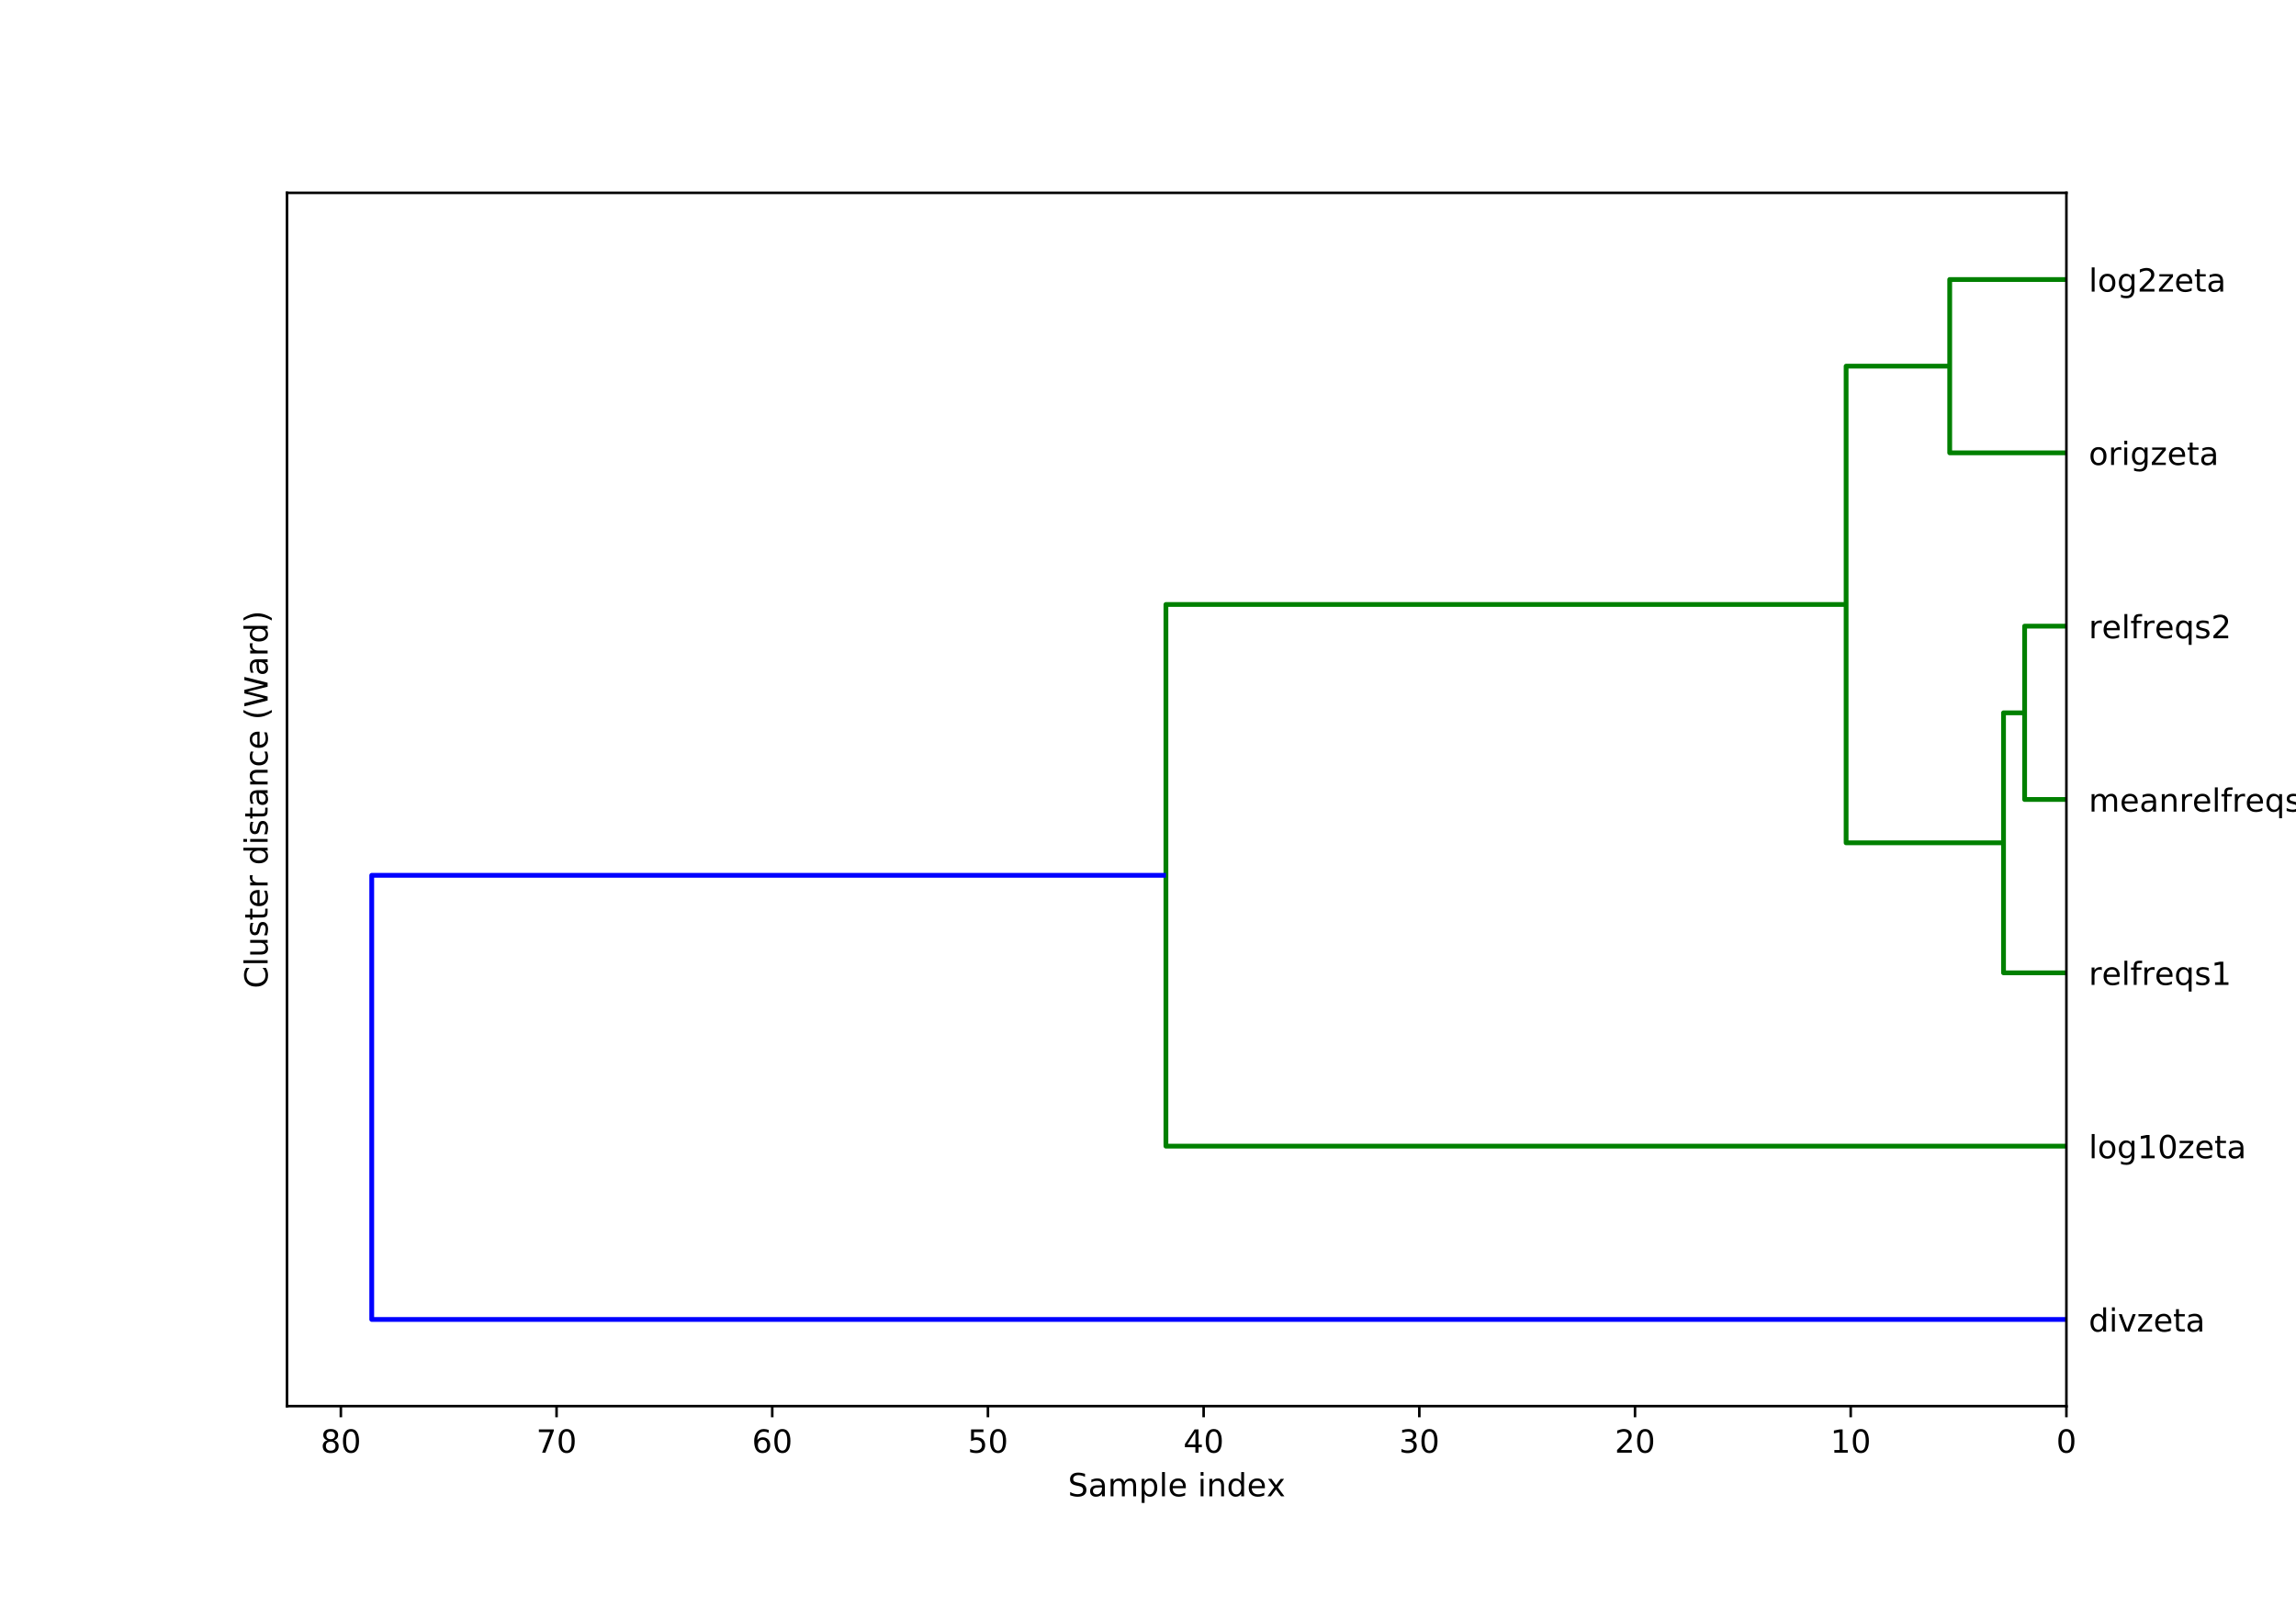
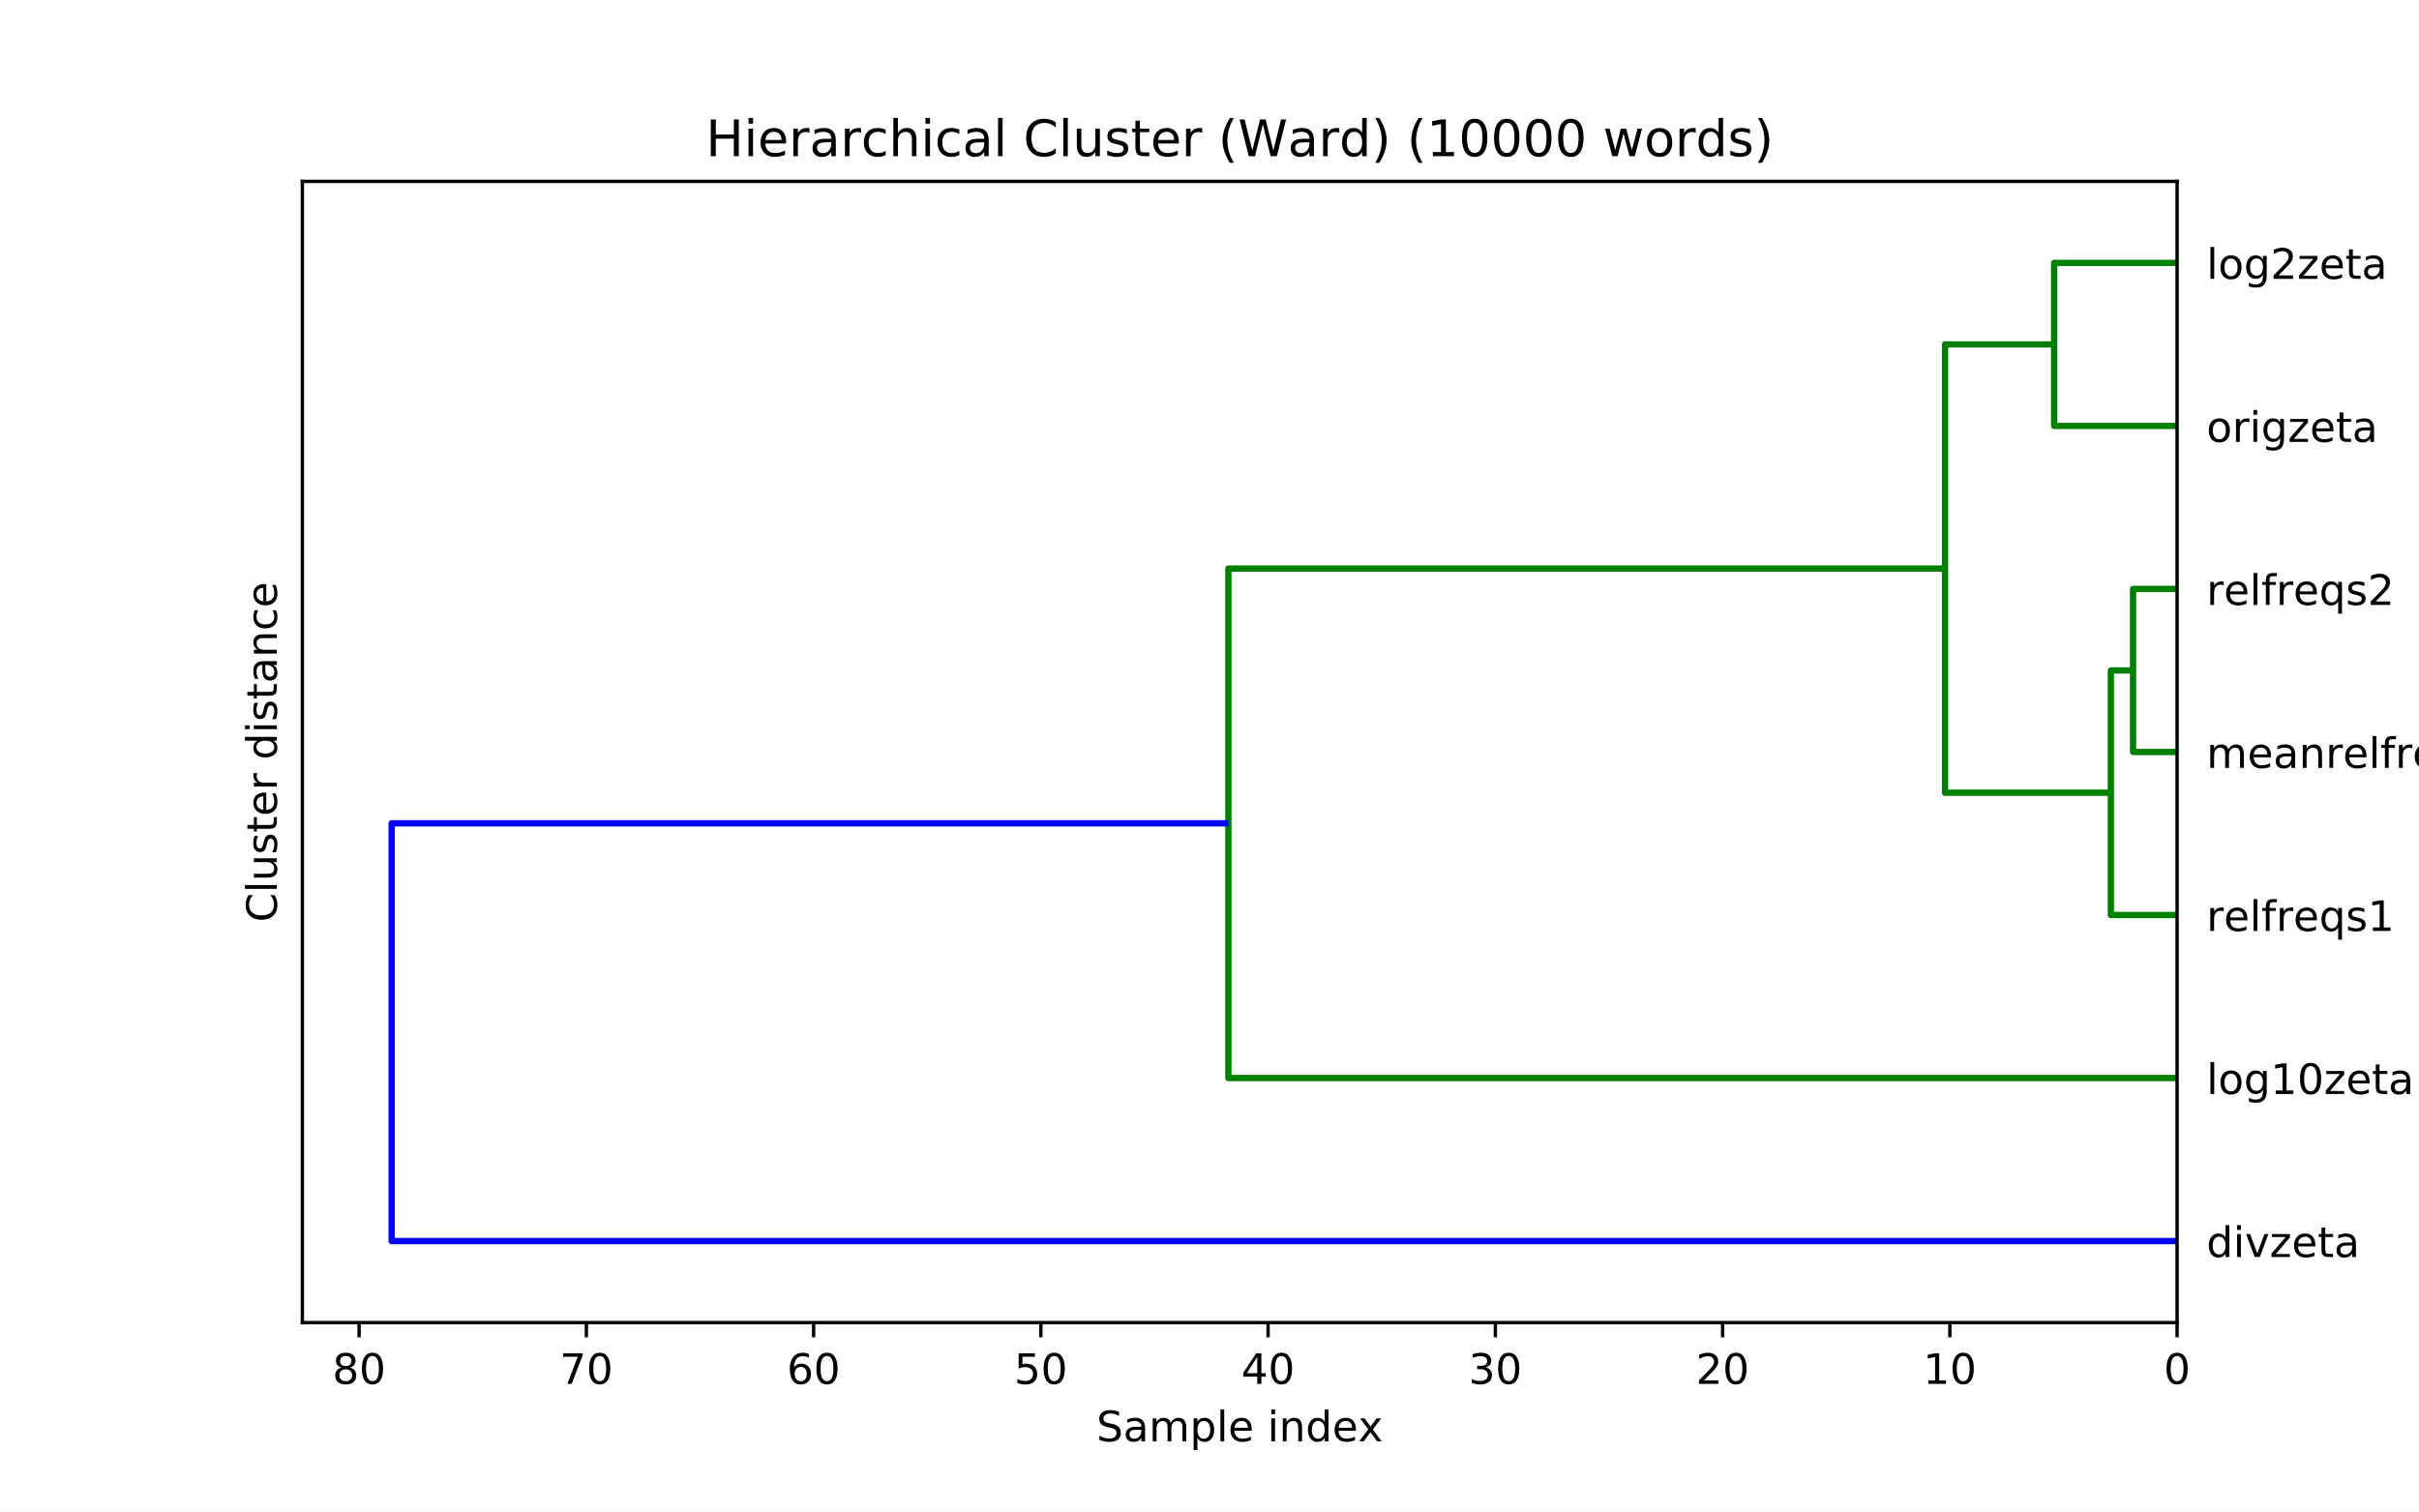
- <svg xmlns="http://www.w3.org/2000/svg" xmlns:xlink="http://www.w3.org/1999/xlink" height="504pt" version="1.1" viewBox="0 0 720 504" width="720pt">
+ <svg xmlns="http://www.w3.org/2000/svg" xmlns:xlink="http://www.w3.org/1999/xlink" height="360pt" version="1.1" viewBox="0 0 576 360" width="576pt">
  <defs>
    <style type="text/css">
*{stroke-linecap:butt;stroke-linejoin:round;}
  </style>
  </defs>
  <g id="figure_1">
    <g id="patch_1">
-       <path d="M 0 504  L 720 504  L 720 0  L 0 0  z " style="fill:#ffffff;" />
+       <path d="M 0 360  L 576 360  L 576 0  L 0 0  z " style="fill:#ffffff;" />
    </g>
    <g id="axes_1">
      <g id="patch_2">
-         <path d="M 90 441  L 648 441  L 648 60.48  L 90 60.48  z " style="fill:#ffffff;" />
+         <path d="M 72 315  L 518.4 315  L 518.4 43.2  L 72 43.2  z " style="fill:#ffffff;" />
      </g>
      <g id="matplotlib.axis_1">
        <g id="xtick_1">
          <g id="line2d_1">
            <defs>
-               <path d="M 0 0  L 0 3.5  " id="mfa78046951" style="stroke:#000000;stroke-width:0.8;" />
-             </defs>
-             <g>
-               <use style="stroke:#000000;stroke-width:0.8;" x="648" xlink:href="#mfa78046951" y="441" />
+               <path d="M 0 0  L 0 3.5  " id="m6ef7466b46" style="stroke:#000000;stroke-width:0.8;" />
+             </defs>
+             <g>
+               <use style="stroke:#000000;stroke-width:0.8;" x="518.4" xlink:href="#m6ef7466b46" y="315" />
            </g>
          </g>
          <g id="text_1">
            <defs>
              <path d="M 31.781 66.406  Q 24.172 66.406 20.328 58.906  Q 16.5 51.422 16.5 36.375  Q 16.5 21.391 20.328 13.891  Q 24.172 6.391 31.781 6.391  Q 39.453 6.391 43.281 13.891  Q 47.125 21.391 47.125 36.375  Q 47.125 51.422 43.281 58.906  Q 39.453 66.406 31.781 66.406  z M 31.781 74.219  Q 44.047 74.219 50.516 64.516  Q 56.984 54.828 56.984 36.375  Q 56.984 17.969 50.516 8.266  Q 44.047 -1.422 31.781 -1.422  Q 19.531 -1.422 13.062 8.266  Q 6.594 17.969 6.594 36.375  Q 6.594 54.828 13.062 64.516  Q 19.531 74.219 31.781 74.219  z " id="DejaVuSans-30" />
            </defs>
-             <g transform="translate(644.8188 455.5984)scale(0.1 -0.1)">
+             <g transform="translate(515.2188 329.5984)scale(0.1 -0.1)">
              <use xlink:href="#DejaVuSans-30" />
            </g>
          </g>
        </g>
        <g id="xtick_2">
          <g id="line2d_2">
            <g>
-               <use style="stroke:#000000;stroke-width:0.8;" x="580.361" xlink:href="#mfa78046951" y="441" />
+               <use style="stroke:#000000;stroke-width:0.8;" x="464.289" xlink:href="#m6ef7466b46" y="315" />
            </g>
          </g>
          <g id="text_2">
            <defs>
              <path d="M 12.406 8.297  L 28.516 8.297  L 28.516 63.922  L 10.984 60.406  L 10.984 69.391  L 28.422 72.906  L 38.281 72.906  L 38.281 8.297  L 54.391 8.297  L 54.391 0  L 12.406 0  z " id="DejaVuSans-31" />
            </defs>
-             <g transform="translate(573.9986 455.5984)scale(0.1 -0.1)">
+             <g transform="translate(457.9264 329.5984)scale(0.1 -0.1)">
              <use xlink:href="#DejaVuSans-31" />
              <use x="63.623" xlink:href="#DejaVuSans-30" />
            </g>
          </g>
        </g>
        <g id="xtick_3">
          <g id="line2d_3">
            <g>
-               <use style="stroke:#000000;stroke-width:0.8;" x="512.722" xlink:href="#mfa78046951" y="441" />
+               <use style="stroke:#000000;stroke-width:0.8;" x="410.178" xlink:href="#m6ef7466b46" y="315" />
            </g>
          </g>
          <g id="text_3">
            <defs>
              <path d="M 19.188 8.297  L 53.609 8.297  L 53.609 0  L 7.328 0  L 7.328 8.297  Q 12.938 14.109 22.625 23.891  Q 32.328 33.688 34.812 36.531  Q 39.547 41.844 41.422 45.531  Q 43.312 49.219 43.312 52.781  Q 43.312 58.594 39.234 62.25  Q 35.156 65.922 28.609 65.922  Q 23.969 65.922 18.812 64.312  Q 13.672 62.703 7.812 59.422  L 7.812 69.391  Q 13.766 71.781 18.938 73  Q 24.125 74.219 28.422 74.219  Q 39.75 74.219 46.484 68.547  Q 53.219 62.891 53.219 53.422  Q 53.219 48.922 51.531 44.891  Q 49.859 40.875 45.406 35.406  Q 44.188 33.984 37.641 27.219  Q 31.109 20.453 19.188 8.297  z " id="DejaVuSans-32" />
            </defs>
-             <g transform="translate(506.3597 455.5984)scale(0.1 -0.1)">
+             <g transform="translate(403.8153 329.5984)scale(0.1 -0.1)">
              <use xlink:href="#DejaVuSans-32" />
              <use x="63.623" xlink:href="#DejaVuSans-30" />
            </g>
          </g>
        </g>
        <g id="xtick_4">
          <g id="line2d_4">
            <g>
-               <use style="stroke:#000000;stroke-width:0.8;" x="445.083" xlink:href="#mfa78046951" y="441" />
+               <use style="stroke:#000000;stroke-width:0.8;" x="356.067" xlink:href="#m6ef7466b46" y="315" />
            </g>
          </g>
          <g id="text_4">
            <defs>
              <path d="M 40.578 39.312  Q 47.656 37.797 51.625 33  Q 55.609 28.219 55.609 21.188  Q 55.609 10.406 48.188 4.484  Q 40.766 -1.422 27.094 -1.422  Q 22.516 -1.422 17.656 -0.516  Q 12.797 0.391 7.625 2.203  L 7.625 11.719  Q 11.719 9.328 16.594 8.109  Q 21.484 6.891 26.812 6.891  Q 36.078 6.891 40.938 10.547  Q 45.797 14.203 45.797 21.188  Q 45.797 27.641 41.281 31.266  Q 36.766 34.906 28.719 34.906  L 20.219 34.906  L 20.219 43.016  L 29.109 43.016  Q 36.375 43.016 40.234 45.922  Q 44.094 48.828 44.094 54.297  Q 44.094 59.906 40.109 62.906  Q 36.141 65.922 28.719 65.922  Q 24.656 65.922 20.016 65.031  Q 15.375 64.156 9.812 62.312  L 9.812 71.094  Q 15.438 72.656 20.344 73.438  Q 25.25 74.219 29.594 74.219  Q 40.828 74.219 47.359 69.109  Q 53.906 64.016 53.906 55.328  Q 53.906 49.266 50.438 45.094  Q 46.969 40.922 40.578 39.312  z " id="DejaVuSans-33" />
            </defs>
-             <g transform="translate(438.7208 455.5984)scale(0.1 -0.1)">
+             <g transform="translate(349.7042 329.5984)scale(0.1 -0.1)">
              <use xlink:href="#DejaVuSans-33" />
              <use x="63.623" xlink:href="#DejaVuSans-30" />
            </g>
          </g>
        </g>
        <g id="xtick_5">
          <g id="line2d_5">
            <g>
-               <use style="stroke:#000000;stroke-width:0.8;" x="377.444" xlink:href="#mfa78046951" y="441" />
+               <use style="stroke:#000000;stroke-width:0.8;" x="301.956" xlink:href="#m6ef7466b46" y="315" />
            </g>
          </g>
          <g id="text_5">
            <defs>
              <path d="M 37.797 64.312  L 12.891 25.391  L 37.797 25.391  z M 35.203 72.906  L 47.609 72.906  L 47.609 25.391  L 58.016 25.391  L 58.016 17.188  L 47.609 17.188  L 47.609 0  L 37.797 0  L 37.797 17.188  L 4.891 17.188  L 4.891 26.703  z " id="DejaVuSans-34" />
            </defs>
-             <g transform="translate(371.082 455.5984)scale(0.1 -0.1)">
+             <g transform="translate(295.5931 329.5984)scale(0.1 -0.1)">
              <use xlink:href="#DejaVuSans-34" />
              <use x="63.623" xlink:href="#DejaVuSans-30" />
            </g>
          </g>
        </g>
        <g id="xtick_6">
          <g id="line2d_6">
            <g>
-               <use style="stroke:#000000;stroke-width:0.8;" x="309.806" xlink:href="#mfa78046951" y="441" />
+               <use style="stroke:#000000;stroke-width:0.8;" x="247.844" xlink:href="#m6ef7466b46" y="315" />
            </g>
          </g>
          <g id="text_6">
            <defs>
              <path d="M 10.797 72.906  L 49.516 72.906  L 49.516 64.594  L 19.828 64.594  L 19.828 46.734  Q 21.969 47.469 24.109 47.828  Q 26.266 48.188 28.422 48.188  Q 40.625 48.188 47.75 41.5  Q 54.891 34.812 54.891 23.391  Q 54.891 11.625 47.562 5.094  Q 40.234 -1.422 26.906 -1.422  Q 22.312 -1.422 17.547 -0.641  Q 12.797 0.141 7.719 1.703  L 7.719 11.625  Q 12.109 9.234 16.797 8.062  Q 21.484 6.891 26.703 6.891  Q 35.156 6.891 40.078 11.328  Q 45.016 15.766 45.016 23.391  Q 45.016 31 40.078 35.438  Q 35.156 39.891 26.703 39.891  Q 22.75 39.891 18.812 39.016  Q 14.891 38.141 10.797 36.281  z " id="DejaVuSans-35" />
            </defs>
-             <g transform="translate(303.4431 455.5984)scale(0.1 -0.1)">
+             <g transform="translate(241.482 329.5984)scale(0.1 -0.1)">
              <use xlink:href="#DejaVuSans-35" />
              <use x="63.623" xlink:href="#DejaVuSans-30" />
            </g>
          </g>
        </g>
        <g id="xtick_7">
          <g id="line2d_7">
            <g>
-               <use style="stroke:#000000;stroke-width:0.8;" x="242.167" xlink:href="#mfa78046951" y="441" />
+               <use style="stroke:#000000;stroke-width:0.8;" x="193.733" xlink:href="#m6ef7466b46" y="315" />
            </g>
          </g>
          <g id="text_7">
            <defs>
              <path d="M 33.016 40.375  Q 26.375 40.375 22.484 35.828  Q 18.609 31.297 18.609 23.391  Q 18.609 15.531 22.484 10.953  Q 26.375 6.391 33.016 6.391  Q 39.656 6.391 43.531 10.953  Q 47.406 15.531 47.406 23.391  Q 47.406 31.297 43.531 35.828  Q 39.656 40.375 33.016 40.375  z M 52.594 71.297  L 52.594 62.312  Q 48.875 64.062 45.094 64.984  Q 41.312 65.922 37.594 65.922  Q 27.828 65.922 22.672 59.328  Q 17.531 52.734 16.797 39.406  Q 19.672 43.656 24.016 45.922  Q 28.375 48.188 33.594 48.188  Q 44.578 48.188 50.953 41.516  Q 57.328 34.859 57.328 23.391  Q 57.328 12.156 50.688 5.359  Q 44.047 -1.422 33.016 -1.422  Q 20.359 -1.422 13.672 8.266  Q 6.984 17.969 6.984 36.375  Q 6.984 53.656 15.188 63.938  Q 23.391 74.219 37.203 74.219  Q 40.922 74.219 44.703 73.484  Q 48.484 72.75 52.594 71.297  z " id="DejaVuSans-36" />
            </defs>
-             <g transform="translate(235.8042 455.5984)scale(0.1 -0.1)">
+             <g transform="translate(187.3709 329.5984)scale(0.1 -0.1)">
              <use xlink:href="#DejaVuSans-36" />
              <use x="63.623" xlink:href="#DejaVuSans-30" />
            </g>
          </g>
        </g>
        <g id="xtick_8">
          <g id="line2d_8">
            <g>
-               <use style="stroke:#000000;stroke-width:0.8;" x="174.528" xlink:href="#mfa78046951" y="441" />
+               <use style="stroke:#000000;stroke-width:0.8;" x="139.622" xlink:href="#m6ef7466b46" y="315" />
            </g>
          </g>
          <g id="text_8">
            <defs>
              <path d="M 8.203 72.906  L 55.078 72.906  L 55.078 68.703  L 28.609 0  L 18.312 0  L 43.219 64.594  L 8.203 64.594  z " id="DejaVuSans-37" />
            </defs>
-             <g transform="translate(168.1653 455.5984)scale(0.1 -0.1)">
+             <g transform="translate(133.2597 329.5984)scale(0.1 -0.1)">
              <use xlink:href="#DejaVuSans-37" />
              <use x="63.623" xlink:href="#DejaVuSans-30" />
            </g>
          </g>
        </g>
        <g id="xtick_9">
          <g id="line2d_9">
            <g>
-               <use style="stroke:#000000;stroke-width:0.8;" x="106.889" xlink:href="#mfa78046951" y="441" />
+               <use style="stroke:#000000;stroke-width:0.8;" x="85.511" xlink:href="#m6ef7466b46" y="315" />
            </g>
          </g>
          <g id="text_9">
            <defs>
              <path d="M 31.781 34.625  Q 24.75 34.625 20.719 30.859  Q 16.703 27.094 16.703 20.516  Q 16.703 13.922 20.719 10.156  Q 24.75 6.391 31.781 6.391  Q 38.812 6.391 42.859 10.172  Q 46.922 13.969 46.922 20.516  Q 46.922 27.094 42.891 30.859  Q 38.875 34.625 31.781 34.625  z M 21.922 38.812  Q 15.578 40.375 12.031 44.719  Q 8.5 49.078 8.5 55.328  Q 8.5 64.062 14.719 69.141  Q 20.953 74.219 31.781 74.219  Q 42.672 74.219 48.875 69.141  Q 55.078 64.062 55.078 55.328  Q 55.078 49.078 51.531 44.719  Q 48 40.375 41.703 38.812  Q 48.828 37.156 52.797 32.312  Q 56.781 27.484 56.781 20.516  Q 56.781 9.906 50.312 4.234  Q 43.844 -1.422 31.781 -1.422  Q 19.734 -1.422 13.25 4.234  Q 6.781 9.906 6.781 20.516  Q 6.781 27.484 10.781 32.312  Q 14.797 37.156 21.922 38.812  z M 18.312 54.391  Q 18.312 48.734 21.844 45.562  Q 25.391 42.391 31.781 42.391  Q 38.141 42.391 41.719 45.562  Q 45.312 48.734 45.312 54.391  Q 45.312 60.062 41.719 63.234  Q 38.141 66.406 31.781 66.406  Q 25.391 66.406 21.844 63.234  Q 18.312 60.062 18.312 54.391  z " id="DejaVuSans-38" />
            </defs>
-             <g transform="translate(100.5264 455.5984)scale(0.1 -0.1)">
+             <g transform="translate(79.14864 329.5984)scale(0.1 -0.1)">
              <use xlink:href="#DejaVuSans-38" />
              <use x="63.623" xlink:href="#DejaVuSans-30" />
            </g>
          </g>
        </g>
        <g id="text_10">
          <defs>
            <path d="M 53.516 70.516  L 53.516 60.891  Q 47.906 63.578 42.922 64.891  Q 37.938 66.219 33.297 66.219  Q 25.25 66.219 20.875 63.094  Q 16.5 59.969 16.5 54.203  Q 16.5 49.359 19.406 46.891  Q 22.312 44.438 30.422 42.922  L 36.375 41.703  Q 47.406 39.594 52.656 34.297  Q 57.906 29 57.906 20.125  Q 57.906 9.516 50.797 4.047  Q 43.703 -1.422 29.984 -1.422  Q 24.812 -1.422 18.969 -0.25  Q 13.141 0.922 6.891 3.219  L 6.891 13.375  Q 12.891 10.016 18.656 8.297  Q 24.422 6.594 29.984 6.594  Q 38.422 6.594 43.016 9.906  Q 47.609 13.234 47.609 19.391  Q 47.609 24.75 44.312 27.781  Q 41.016 30.812 33.5 32.328  L 27.484 33.5  Q 16.453 35.688 11.516 40.375  Q 6.594 45.062 6.594 53.422  Q 6.594 63.094 13.406 68.656  Q 20.219 74.219 32.172 74.219  Q 37.312 74.219 42.625 73.281  Q 47.953 72.359 53.516 70.516  z " id="DejaVuSans-53" />
            <path d="M 34.281 27.484  Q 23.391 27.484 19.188 25  Q 14.984 22.516 14.984 16.5  Q 14.984 11.719 18.141 8.906  Q 21.297 6.109 26.703 6.109  Q 34.188 6.109 38.703 11.406  Q 43.219 16.703 43.219 25.484  L 43.219 27.484  z M 52.203 31.203  L 52.203 0  L 43.219 0  L 43.219 8.297  Q 40.141 3.328 35.547 0.953  Q 30.953 -1.422 24.312 -1.422  Q 15.922 -1.422 10.953 3.297  Q 6 8.016 6 15.922  Q 6 25.141 12.172 29.828  Q 18.359 34.516 30.609 34.516  L 43.219 34.516  L 43.219 35.406  Q 43.219 41.609 39.141 45  Q 35.062 48.391 27.688 48.391  Q 23 48.391 18.547 47.266  Q 14.109 46.141 10.016 43.891  L 10.016 52.203  Q 14.938 54.109 19.578 55.047  Q 24.219 56 28.609 56  Q 40.484 56 46.344 49.844  Q 52.203 43.703 52.203 31.203  z " id="DejaVuSans-61" />
            <path d="M 52 44.188  Q 55.375 50.25 60.062 53.125  Q 64.75 56 71.094 56  Q 79.641 56 84.281 50.016  Q 88.922 44.047 88.922 33.016  L 88.922 0  L 79.891 0  L 79.891 32.719  Q 79.891 40.578 77.094 44.375  Q 74.312 48.188 68.609 48.188  Q 61.625 48.188 57.562 43.547  Q 53.516 38.922 53.516 30.906  L 53.516 0  L 44.484 0  L 44.484 32.719  Q 44.484 40.625 41.703 44.406  Q 38.922 48.188 33.109 48.188  Q 26.219 48.188 22.156 43.531  Q 18.109 38.875 18.109 30.906  L 18.109 0  L 9.078 0  L 9.078 54.688  L 18.109 54.688  L 18.109 46.188  Q 21.188 51.219 25.484 53.609  Q 29.781 56 35.688 56  Q 41.656 56 45.828 52.969  Q 50 49.953 52 44.188  z " id="DejaVuSans-6d" />
            <path d="M 18.109 8.203  L 18.109 -20.797  L 9.078 -20.797  L 9.078 54.688  L 18.109 54.688  L 18.109 46.391  Q 20.953 51.266 25.266 53.625  Q 29.594 56 35.594 56  Q 45.562 56 51.781 48.094  Q 58.016 40.188 58.016 27.297  Q 58.016 14.406 51.781 6.484  Q 45.562 -1.422 35.594 -1.422  Q 29.594 -1.422 25.266 0.953  Q 20.953 3.328 18.109 8.203  z M 48.688 27.297  Q 48.688 37.203 44.609 42.844  Q 40.531 48.484 33.406 48.484  Q 26.266 48.484 22.188 42.844  Q 18.109 37.203 18.109 27.297  Q 18.109 17.391 22.188 11.75  Q 26.266 6.109 33.406 6.109  Q 40.531 6.109 44.609 11.75  Q 48.688 17.391 48.688 27.297  z " id="DejaVuSans-70" />
            <path d="M 9.422 75.984  L 18.406 75.984  L 18.406 0  L 9.422 0  z " id="DejaVuSans-6c" />
            <path d="M 56.203 29.594  L 56.203 25.203  L 14.891 25.203  Q 15.484 15.922 20.484 11.062  Q 25.484 6.203 34.422 6.203  Q 39.594 6.203 44.453 7.469  Q 49.312 8.734 54.109 11.281  L 54.109 2.781  Q 49.266 0.734 44.188 -0.344  Q 39.109 -1.422 33.891 -1.422  Q 20.797 -1.422 13.156 6.188  Q 5.516 13.812 5.516 26.812  Q 5.516 40.234 12.766 48.109  Q 20.016 56 32.328 56  Q 43.359 56 49.781 48.891  Q 56.203 41.797 56.203 29.594  z M 47.219 32.234  Q 47.125 39.594 43.094 43.984  Q 39.062 48.391 32.422 48.391  Q 24.906 48.391 20.391 44.141  Q 15.875 39.891 15.188 32.172  z " id="DejaVuSans-65" />
            <path id="DejaVuSans-20" />
            <path d="M 9.422 54.688  L 18.406 54.688  L 18.406 0  L 9.422 0  z M 9.422 75.984  L 18.406 75.984  L 18.406 64.594  L 9.422 64.594  z " id="DejaVuSans-69" />
            <path d="M 54.891 33.016  L 54.891 0  L 45.906 0  L 45.906 32.719  Q 45.906 40.484 42.875 44.328  Q 39.844 48.188 33.797 48.188  Q 26.516 48.188 22.312 43.547  Q 18.109 38.922 18.109 30.906  L 18.109 0  L 9.078 0  L 9.078 54.688  L 18.109 54.688  L 18.109 46.188  Q 21.344 51.125 25.703 53.562  Q 30.078 56 35.797 56  Q 45.219 56 50.047 50.172  Q 54.891 44.344 54.891 33.016  z " id="DejaVuSans-6e" />
            <path d="M 45.406 46.391  L 45.406 75.984  L 54.391 75.984  L 54.391 0  L 45.406 0  L 45.406 8.203  Q 42.578 3.328 38.25 0.953  Q 33.938 -1.422 27.875 -1.422  Q 17.969 -1.422 11.734 6.484  Q 5.516 14.406 5.516 27.297  Q 5.516 40.188 11.734 48.094  Q 17.969 56 27.875 56  Q 33.938 56 38.25 53.625  Q 42.578 51.266 45.406 46.391  z M 14.797 27.297  Q 14.797 17.391 18.875 11.75  Q 22.953 6.109 30.078 6.109  Q 37.203 6.109 41.297 11.75  Q 45.406 17.391 45.406 27.297  Q 45.406 37.203 41.297 42.844  Q 37.203 48.484 30.078 48.484  Q 22.953 48.484 18.875 42.844  Q 14.797 37.203 14.797 27.297  z " id="DejaVuSans-64" />
            <path d="M 54.891 54.688  L 35.109 28.078  L 55.906 0  L 45.312 0  L 29.391 21.484  L 13.484 0  L 2.875 0  L 24.125 28.609  L 4.688 54.688  L 15.281 54.688  L 29.781 35.203  L 44.281 54.688  z " id="DejaVuSans-78" />
          </defs>
-           <g transform="translate(334.8953 469.2766)scale(0.1 -0.1)">
+           <g transform="translate(261.0953 343.2766)scale(0.1 -0.1)">
            <use xlink:href="#DejaVuSans-53" />
            <use x="63.477" xlink:href="#DejaVuSans-61" />
            <use x="124.756" xlink:href="#DejaVuSans-6d" />
            <use x="222.168" xlink:href="#DejaVuSans-70" />
            <use x="285.645" xlink:href="#DejaVuSans-6c" />
            <use x="313.428" xlink:href="#DejaVuSans-65" />
            <use x="374.951" xlink:href="#DejaVuSans-20" />
            <use x="406.738" xlink:href="#DejaVuSans-69" />
            <use x="434.521" xlink:href="#DejaVuSans-6e" />
            <use x="497.9" xlink:href="#DejaVuSans-64" />
            <use x="561.377" xlink:href="#DejaVuSans-65" />
            <use x="622.885" xlink:href="#DejaVuSans-78" />
          </g>
        </g>
      </g>
      <g id="matplotlib.axis_2">
        <g id="ytick_1">
          <g id="text_11">
            <defs>
              <path d="M 2.984 54.688  L 12.5 54.688  L 29.594 8.797  L 46.688 54.688  L 56.203 54.688  L 35.688 0  L 23.484 0  z " id="DejaVuSans-76" />
              <path d="M 5.516 54.688  L 48.188 54.688  L 48.188 46.484  L 14.406 7.172  L 48.188 7.172  L 48.188 0  L 4.297 0  L 4.297 8.203  L 38.094 47.516  L 5.516 47.516  z " id="DejaVuSans-7a" />
              <path d="M 18.312 70.219  L 18.312 54.688  L 36.812 54.688  L 36.812 47.703  L 18.312 47.703  L 18.312 18.016  Q 18.312 11.328 20.141 9.422  Q 21.969 7.516 27.594 7.516  L 36.812 7.516  L 36.812 0  L 27.594 0  Q 17.188 0 13.234 3.875  Q 9.281 7.766 9.281 18.016  L 9.281 47.703  L 2.688 47.703  L 2.688 54.688  L 9.281 54.688  L 9.281 70.219  z " id="DejaVuSans-74" />
            </defs>
-             <g transform="translate(655 417.6192)scale(0.1 -0.1)">
+             <g transform="translate(525.4 299.3849)scale(0.1 -0.1)">
              <use xlink:href="#DejaVuSans-64" />
              <use x="63.477" xlink:href="#DejaVuSans-69" />
              <use x="91.26" xlink:href="#DejaVuSans-76" />
              <use x="150.439" xlink:href="#DejaVuSans-7a" />
              <use x="202.93" xlink:href="#DejaVuSans-65" />
              <use x="264.453" xlink:href="#DejaVuSans-74" />
              <use x="303.662" xlink:href="#DejaVuSans-61" />
            </g>
          </g>
        </g>
        <g id="ytick_2">
          <g id="text_12">
            <defs>
              <path d="M 30.609 48.391  Q 23.391 48.391 19.188 42.75  Q 14.984 37.109 14.984 27.297  Q 14.984 17.484 19.156 11.844  Q 23.344 6.203 30.609 6.203  Q 37.797 6.203 41.984 11.859  Q 46.188 17.531 46.188 27.297  Q 46.188 37.016 41.984 42.703  Q 37.797 48.391 30.609 48.391  z M 30.609 56  Q 42.328 56 49.016 48.375  Q 55.719 40.766 55.719 27.297  Q 55.719 13.875 49.016 6.219  Q 42.328 -1.422 30.609 -1.422  Q 18.844 -1.422 12.172 6.219  Q 5.516 13.875 5.516 27.297  Q 5.516 40.766 12.172 48.375  Q 18.844 56 30.609 56  z " id="DejaVuSans-6f" />
              <path d="M 45.406 27.984  Q 45.406 37.75 41.375 43.109  Q 37.359 48.484 30.078 48.484  Q 22.859 48.484 18.828 43.109  Q 14.797 37.75 14.797 27.984  Q 14.797 18.266 18.828 12.891  Q 22.859 7.516 30.078 7.516  Q 37.359 7.516 41.375 12.891  Q 45.406 18.266 45.406 27.984  z M 54.391 6.781  Q 54.391 -7.172 48.188 -13.984  Q 42 -20.797 29.203 -20.797  Q 24.469 -20.797 20.266 -20.094  Q 16.062 -19.391 12.109 -17.922  L 12.109 -9.188  Q 16.062 -11.328 19.922 -12.344  Q 23.781 -13.375 27.781 -13.375  Q 36.625 -13.375 41.016 -8.766  Q 45.406 -4.156 45.406 5.172  L 45.406 9.625  Q 42.625 4.781 38.281 2.391  Q 33.938 0 27.875 0  Q 17.828 0 11.672 7.656  Q 5.516 15.328 5.516 27.984  Q 5.516 40.672 11.672 48.328  Q 17.828 56 27.875 56  Q 33.938 56 38.281 53.609  Q 42.625 51.219 45.406 46.391  L 45.406 54.688  L 54.391 54.688  z " id="DejaVuSans-67" />
            </defs>
-             <g transform="translate(655 363.2592)scale(0.1 -0.1)">
+             <g transform="translate(525.4 260.5564)scale(0.1 -0.1)">
              <use xlink:href="#DejaVuSans-6c" />
              <use x="27.783" xlink:href="#DejaVuSans-6f" />
              <use x="88.965" xlink:href="#DejaVuSans-67" />
              <use x="152.441" xlink:href="#DejaVuSans-31" />
              <use x="216.064" xlink:href="#DejaVuSans-30" />
              <use x="279.688" xlink:href="#DejaVuSans-7a" />
              <use x="332.178" xlink:href="#DejaVuSans-65" />
              <use x="393.701" xlink:href="#DejaVuSans-74" />
              <use x="432.91" xlink:href="#DejaVuSans-61" />
            </g>
          </g>
        </g>
        <g id="ytick_3">
          <g id="text_13">
            <defs>
              <path d="M 41.109 46.297  Q 39.594 47.172 37.812 47.578  Q 36.031 48 33.891 48  Q 26.266 48 22.188 43.047  Q 18.109 38.094 18.109 28.812  L 18.109 0  L 9.078 0  L 9.078 54.688  L 18.109 54.688  L 18.109 46.188  Q 20.953 51.172 25.484 53.578  Q 30.031 56 36.531 56  Q 37.453 56 38.578 55.875  Q 39.703 55.766 41.062 55.516  z " id="DejaVuSans-72" />
              <path d="M 37.109 75.984  L 37.109 68.5  L 28.516 68.5  Q 23.688 68.5 21.797 66.547  Q 19.922 64.594 19.922 59.516  L 19.922 54.688  L 34.719 54.688  L 34.719 47.703  L 19.922 47.703  L 19.922 0  L 10.891 0  L 10.891 47.703  L 2.297 47.703  L 2.297 54.688  L 10.891 54.688  L 10.891 58.5  Q 10.891 67.625 15.141 71.797  Q 19.391 75.984 28.609 75.984  z " id="DejaVuSans-66" />
              <path d="M 14.797 27.297  Q 14.797 17.391 18.875 11.75  Q 22.953 6.109 30.078 6.109  Q 37.203 6.109 41.297 11.75  Q 45.406 17.391 45.406 27.297  Q 45.406 37.203 41.297 42.844  Q 37.203 48.484 30.078 48.484  Q 22.953 48.484 18.875 42.844  Q 14.797 37.203 14.797 27.297  z M 45.406 8.203  Q 42.578 3.328 38.25 0.953  Q 33.938 -1.422 27.875 -1.422  Q 17.969 -1.422 11.734 6.484  Q 5.516 14.406 5.516 27.297  Q 5.516 40.188 11.734 48.094  Q 17.969 56 27.875 56  Q 33.938 56 38.25 53.625  Q 42.578 51.266 45.406 46.391  L 45.406 54.688  L 54.391 54.688  L 54.391 -20.797  L 45.406 -20.797  z " id="DejaVuSans-71" />
              <path d="M 44.281 53.078  L 44.281 44.578  Q 40.484 46.531 36.375 47.5  Q 32.281 48.484 27.875 48.484  Q 21.188 48.484 17.844 46.438  Q 14.5 44.391 14.5 40.281  Q 14.5 37.156 16.891 35.375  Q 19.281 33.594 26.516 31.984  L 29.594 31.297  Q 39.156 29.25 43.188 25.516  Q 47.219 21.781 47.219 15.094  Q 47.219 7.469 41.188 3.016  Q 35.156 -1.422 24.609 -1.422  Q 20.219 -1.422 15.453 -0.562  Q 10.688 0.297 5.422 2  L 5.422 11.281  Q 10.406 8.688 15.234 7.391  Q 20.062 6.109 24.812 6.109  Q 31.156 6.109 34.562 8.281  Q 37.984 10.453 37.984 14.406  Q 37.984 18.062 35.516 20.016  Q 33.062 21.969 24.703 23.781  L 21.578 24.516  Q 13.234 26.266 9.516 29.906  Q 5.812 33.547 5.812 39.891  Q 5.812 47.609 11.281 51.797  Q 16.75 56 26.812 56  Q 31.781 56 36.172 55.266  Q 40.578 54.547 44.281 53.078  z " id="DejaVuSans-73" />
            </defs>
-             <g transform="translate(655 308.8992)scale(0.1 -0.1)">
+             <g transform="translate(525.4 221.7278)scale(0.1 -0.1)">
              <use xlink:href="#DejaVuSans-72" />
              <use x="41.082" xlink:href="#DejaVuSans-65" />
              <use x="102.605" xlink:href="#DejaVuSans-6c" />
              <use x="130.389" xlink:href="#DejaVuSans-66" />
              <use x="165.594" xlink:href="#DejaVuSans-72" />
              <use x="206.676" xlink:href="#DejaVuSans-65" />
              <use x="268.199" xlink:href="#DejaVuSans-71" />
              <use x="331.676" xlink:href="#DejaVuSans-73" />
              <use x="383.775" xlink:href="#DejaVuSans-31" />
            </g>
          </g>
        </g>
        <g id="ytick_4">
          <g id="text_14">
-             <g transform="translate(655 254.5392)scale(0.1 -0.1)">
+             <g transform="translate(525.4 182.8992)scale(0.1 -0.1)">
              <use xlink:href="#DejaVuSans-6d" />
              <use x="97.412" xlink:href="#DejaVuSans-65" />
              <use x="158.936" xlink:href="#DejaVuSans-61" />
              <use x="220.215" xlink:href="#DejaVuSans-6e" />
              <use x="283.594" xlink:href="#DejaVuSans-72" />
              <use x="324.676" xlink:href="#DejaVuSans-65" />
              <use x="386.199" xlink:href="#DejaVuSans-6c" />
              <use x="413.982" xlink:href="#DejaVuSans-66" />
              <use x="449.188" xlink:href="#DejaVuSans-72" />
              <use x="490.27" xlink:href="#DejaVuSans-65" />
              <use x="551.793" xlink:href="#DejaVuSans-71" />
              <use x="615.27" xlink:href="#DejaVuSans-73" />
            </g>
          </g>
        </g>
        <g id="ytick_5">
          <g id="text_15">
-             <g transform="translate(655 200.1792)scale(0.1 -0.1)">
+             <g transform="translate(525.4 144.0706)scale(0.1 -0.1)">
              <use xlink:href="#DejaVuSans-72" />
              <use x="41.082" xlink:href="#DejaVuSans-65" />
              <use x="102.605" xlink:href="#DejaVuSans-6c" />
              <use x="130.389" xlink:href="#DejaVuSans-66" />
              <use x="165.594" xlink:href="#DejaVuSans-72" />
              <use x="206.676" xlink:href="#DejaVuSans-65" />
              <use x="268.199" xlink:href="#DejaVuSans-71" />
              <use x="331.676" xlink:href="#DejaVuSans-73" />
              <use x="383.775" xlink:href="#DejaVuSans-32" />
            </g>
          </g>
        </g>
        <g id="ytick_6">
          <g id="text_16">
-             <g transform="translate(655 145.8192)scale(0.1 -0.1)">
+             <g transform="translate(525.4 105.2421)scale(0.1 -0.1)">
              <use xlink:href="#DejaVuSans-6f" />
              <use x="61.182" xlink:href="#DejaVuSans-72" />
              <use x="102.295" xlink:href="#DejaVuSans-69" />
              <use x="130.078" xlink:href="#DejaVuSans-67" />
              <use x="193.555" xlink:href="#DejaVuSans-7a" />
              <use x="246.045" xlink:href="#DejaVuSans-65" />
              <use x="307.568" xlink:href="#DejaVuSans-74" />
              <use x="346.777" xlink:href="#DejaVuSans-61" />
            </g>
          </g>
        </g>
        <g id="ytick_7">
          <g id="text_17">
-             <g transform="translate(655 91.45922)scale(0.1 -0.1)">
+             <g transform="translate(525.4 66.4135)scale(0.1 -0.1)">
              <use xlink:href="#DejaVuSans-6c" />
              <use x="27.783" xlink:href="#DejaVuSans-6f" />
              <use x="88.965" xlink:href="#DejaVuSans-67" />
              <use x="152.441" xlink:href="#DejaVuSans-32" />
              <use x="216.064" xlink:href="#DejaVuSans-7a" />
              <use x="268.555" xlink:href="#DejaVuSans-65" />
              <use x="330.078" xlink:href="#DejaVuSans-74" />
              <use x="369.287" xlink:href="#DejaVuSans-61" />
            </g>
          </g>
        </g>
        <g id="text_18">
          <defs>
            <path d="M 64.406 67.281  L 64.406 56.891  Q 59.422 61.531 53.781 63.812  Q 48.141 66.109 41.797 66.109  Q 29.297 66.109 22.656 58.469  Q 16.016 50.828 16.016 36.375  Q 16.016 21.969 22.656 14.328  Q 29.297 6.688 41.797 6.688  Q 48.141 6.688 53.781 8.984  Q 59.422 11.281 64.406 15.922  L 64.406 5.609  Q 59.234 2.094 53.438 0.328  Q 47.656 -1.422 41.219 -1.422  Q 24.656 -1.422 15.125 8.703  Q 5.609 18.844 5.609 36.375  Q 5.609 53.953 15.125 64.078  Q 24.656 74.219 41.219 74.219  Q 47.75 74.219 53.531 72.484  Q 59.328 70.75 64.406 67.281  z " id="DejaVuSans-43" />
            <path d="M 8.5 21.578  L 8.5 54.688  L 17.484 54.688  L 17.484 21.922  Q 17.484 14.156 20.5 10.266  Q 23.531 6.391 29.594 6.391  Q 36.859 6.391 41.078 11.031  Q 45.312 15.672 45.312 23.688  L 45.312 54.688  L 54.297 54.688  L 54.297 0  L 45.312 0  L 45.312 8.406  Q 42.047 3.422 37.719 1  Q 33.406 -1.422 27.688 -1.422  Q 18.266 -1.422 13.375 4.438  Q 8.5 10.297 8.5 21.578  z M 31.109 56  z " id="DejaVuSans-75" />
            <path d="M 48.781 52.594  L 48.781 44.188  Q 44.969 46.297 41.141 47.344  Q 37.312 48.391 33.406 48.391  Q 24.656 48.391 19.812 42.844  Q 14.984 37.312 14.984 27.297  Q 14.984 17.281 19.812 11.734  Q 24.656 6.203 33.406 6.203  Q 37.312 6.203 41.141 7.25  Q 44.969 8.297 48.781 10.406  L 48.781 2.094  Q 45.016 0.344 40.984 -0.531  Q 36.969 -1.422 32.422 -1.422  Q 20.062 -1.422 12.781 6.344  Q 5.516 14.109 5.516 27.297  Q 5.516 40.672 12.859 48.328  Q 20.219 56 33.016 56  Q 37.156 56 41.109 55.141  Q 45.062 54.297 48.781 52.594  z " id="DejaVuSans-63" />
-             <path d="M 31 75.875  Q 24.469 64.656 21.281 53.656  Q 18.109 42.672 18.109 31.391  Q 18.109 20.125 21.312 9.062  Q 24.516 -2 31 -13.188  L 23.188 -13.188  Q 15.875 -1.703 12.234 9.375  Q 8.594 20.453 8.594 31.391  Q 8.594 42.281 12.203 53.312  Q 15.828 64.359 23.188 75.875  z " id="DejaVuSans-28" />
-             <path d="M 3.328 72.906  L 13.281 72.906  L 28.609 11.281  L 43.891 72.906  L 54.984 72.906  L 70.312 11.281  L 85.594 72.906  L 95.609 72.906  L 77.297 0  L 64.891 0  L 49.516 63.281  L 33.984 0  L 21.578 0  z " id="DejaVuSans-57" />
-             <path d="M 8.016 75.875  L 15.828 75.875  Q 23.141 64.359 26.781 53.312  Q 30.422 42.281 30.422 31.391  Q 30.422 20.453 26.781 9.375  Q 23.141 -1.703 15.828 -13.188  L 8.016 -13.188  Q 14.5 -2 17.703 9.062  Q 20.906 20.125 20.906 31.391  Q 20.906 42.672 17.703 53.656  Q 14.5 64.656 8.016 75.875  z " id="DejaVuSans-29" />
          </defs>
-           <g transform="translate(83.92031 309.9845)rotate(-90)scale(0.1 -0.1)">
+           <g transform="translate(65.92031 219.6219)rotate(-90)scale(0.1 -0.1)">
            <use xlink:href="#DejaVuSans-43" />
            <use x="69.824" xlink:href="#DejaVuSans-6c" />
            <use x="97.607" xlink:href="#DejaVuSans-75" />
            <use x="160.986" xlink:href="#DejaVuSans-73" />
            <use x="213.086" xlink:href="#DejaVuSans-74" />
            <use x="252.295" xlink:href="#DejaVuSans-65" />
            <use x="313.818" xlink:href="#DejaVuSans-72" />
            <use x="354.932" xlink:href="#DejaVuSans-20" />
            <use x="386.719" xlink:href="#DejaVuSans-64" />
            <use x="450.195" xlink:href="#DejaVuSans-69" />
            <use x="477.979" xlink:href="#DejaVuSans-73" />
            <use x="530.078" xlink:href="#DejaVuSans-74" />
            <use x="569.287" xlink:href="#DejaVuSans-61" />
            <use x="630.566" xlink:href="#DejaVuSans-6e" />
            <use x="693.945" xlink:href="#DejaVuSans-63" />
            <use x="748.926" xlink:href="#DejaVuSans-65" />
-             <use x="810.449" xlink:href="#DejaVuSans-20" />
-             <use x="842.236" xlink:href="#DejaVuSans-28" />
-             <use x="881.25" xlink:href="#DejaVuSans-57" />
-             <use x="980.033" xlink:href="#DejaVuSans-61" />
-             <use x="1041.312" xlink:href="#DejaVuSans-72" />
-             <use x="1082.41" xlink:href="#DejaVuSans-64" />
-             <use x="1145.887" xlink:href="#DejaVuSans-29" />
          </g>
        </g>
      </g>
      <g id="LineCollection_1">
-         <path clip-path="url(#pe265386036)" d="M 648 250.74  L 634.899 250.74  L 634.899 196.38  L 648 196.38  " style="fill:none;stroke:#008000;stroke-width:1.5;" />
-         <path clip-path="url(#pe265386036)" d="M 648 305.1  L 628.283 305.1  L 628.283 223.56  L 634.899 223.56  " style="fill:none;stroke:#008000;stroke-width:1.5;" />
-         <path clip-path="url(#pe265386036)" d="M 648 142.02  L 611.407 142.02  L 611.407 87.66  L 648 87.66  " style="fill:none;stroke:#008000;stroke-width:1.5;" />
-         <path clip-path="url(#pe265386036)" d="M 628.283 264.33  L 578.922 264.33  L 578.922 114.84  L 611.407 114.84  " style="fill:none;stroke:#008000;stroke-width:1.5;" />
-         <path clip-path="url(#pe265386036)" d="M 648 359.46  L 365.618 359.46  L 365.618 189.585  L 578.922 189.585  " style="fill:none;stroke:#008000;stroke-width:1.5;" />
+         <path clip-path="url(#p0925c0eb3a)" d="M 518.4 179.1  L 507.919 179.1  L 507.919 140.271  L 518.4 140.271  " style="fill:none;stroke:#008000;stroke-width:1.5;" />
+         <path clip-path="url(#p0925c0eb3a)" d="M 518.4 217.929  L 502.627 217.929  L 502.627 159.686  L 507.919 159.686  " style="fill:none;stroke:#008000;stroke-width:1.5;" />
+         <path clip-path="url(#p0925c0eb3a)" d="M 518.4 101.443  L 489.126 101.443  L 489.126 62.614  L 518.4 62.614  " style="fill:none;stroke:#008000;stroke-width:1.5;" />
+         <path clip-path="url(#p0925c0eb3a)" d="M 502.627 188.807  L 463.138 188.807  L 463.138 82.029  L 489.126 82.029  " style="fill:none;stroke:#008000;stroke-width:1.5;" />
+         <path clip-path="url(#p0925c0eb3a)" d="M 518.4 256.757  L 292.494 256.757  L 292.494 135.418  L 463.138 135.418  " style="fill:none;stroke:#008000;stroke-width:1.5;" />
      </g>
      <g id="LineCollection_2">
-         <path clip-path="url(#pe265386036)" d="M 648 413.82  L 116.571 413.82  L 116.571 274.522  L 365.618 274.522  " style="fill:none;stroke:#0000ff;stroke-width:1.5;" />
+         <path clip-path="url(#p0925c0eb3a)" d="M 518.4 295.586  L 93.257 295.586  L 93.257 196.088  L 292.494 196.088  " style="fill:none;stroke:#0000ff;stroke-width:1.5;" />
      </g>
      <g id="patch_3">
-         <path d="M 90 441  L 90 60.48  " style="fill:none;stroke:#000000;stroke-linecap:square;stroke-linejoin:miter;stroke-width:0.8;" />
+         <path d="M 72 315  L 72 43.2  " style="fill:none;stroke:#000000;stroke-linecap:square;stroke-linejoin:miter;stroke-width:0.8;" />
      </g>
      <g id="patch_4">
-         <path d="M 648 441  L 648 60.48  " style="fill:none;stroke:#000000;stroke-linecap:square;stroke-linejoin:miter;stroke-width:0.8;" />
+         <path d="M 518.4 315  L 518.4 43.2  " style="fill:none;stroke:#000000;stroke-linecap:square;stroke-linejoin:miter;stroke-width:0.8;" />
      </g>
      <g id="patch_5">
-         <path d="M 90 441  L 648 441  " style="fill:none;stroke:#000000;stroke-linecap:square;stroke-linejoin:miter;stroke-width:0.8;" />
+         <path d="M 72 315  L 518.4 315  " style="fill:none;stroke:#000000;stroke-linecap:square;stroke-linejoin:miter;stroke-width:0.8;" />
      </g>
      <g id="patch_6">
-         <path d="M 90 60.48  L 648 60.48  " style="fill:none;stroke:#000000;stroke-linecap:square;stroke-linejoin:miter;stroke-width:0.8;" />
+         <path d="M 72 43.2  L 518.4 43.2  " style="fill:none;stroke:#000000;stroke-linecap:square;stroke-linejoin:miter;stroke-width:0.8;" />
+       </g>
+       <g id="text_19">
+         <defs>
+           <path d="M 9.812 72.906  L 19.672 72.906  L 19.672 43.016  L 55.516 43.016  L 55.516 72.906  L 65.375 72.906  L 65.375 0  L 55.516 0  L 55.516 34.719  L 19.672 34.719  L 19.672 0  L 9.812 0  z " id="DejaVuSans-48" />
+           <path d="M 54.891 33.016  L 54.891 0  L 45.906 0  L 45.906 32.719  Q 45.906 40.484 42.875 44.328  Q 39.844 48.188 33.797 48.188  Q 26.516 48.188 22.312 43.547  Q 18.109 38.922 18.109 30.906  L 18.109 0  L 9.078 0  L 9.078 75.984  L 18.109 75.984  L 18.109 46.188  Q 21.344 51.125 25.703 53.562  Q 30.078 56 35.797 56  Q 45.219 56 50.047 50.172  Q 54.891 44.344 54.891 33.016  z " id="DejaVuSans-68" />
+           <path d="M 31 75.875  Q 24.469 64.656 21.281 53.656  Q 18.109 42.672 18.109 31.391  Q 18.109 20.125 21.312 9.062  Q 24.516 -2 31 -13.188  L 23.188 -13.188  Q 15.875 -1.703 12.234 9.375  Q 8.594 20.453 8.594 31.391  Q 8.594 42.281 12.203 53.312  Q 15.828 64.359 23.188 75.875  z " id="DejaVuSans-28" />
+           <path d="M 3.328 72.906  L 13.281 72.906  L 28.609 11.281  L 43.891 72.906  L 54.984 72.906  L 70.312 11.281  L 85.594 72.906  L 95.609 72.906  L 77.297 0  L 64.891 0  L 49.516 63.281  L 33.984 0  L 21.578 0  z " id="DejaVuSans-57" />
+           <path d="M 8.016 75.875  L 15.828 75.875  Q 23.141 64.359 26.781 53.312  Q 30.422 42.281 30.422 31.391  Q 30.422 20.453 26.781 9.375  Q 23.141 -1.703 15.828 -13.188  L 8.016 -13.188  Q 14.5 -2 17.703 9.062  Q 20.906 20.125 20.906 31.391  Q 20.906 42.672 17.703 53.656  Q 14.5 64.656 8.016 75.875  z " id="DejaVuSans-29" />
+           <path d="M 4.203 54.688  L 13.188 54.688  L 24.422 12.016  L 35.594 54.688  L 46.188 54.688  L 57.422 12.016  L 68.609 54.688  L 77.594 54.688  L 63.281 0  L 52.688 0  L 40.922 44.828  L 29.109 0  L 18.5 0  z " id="DejaVuSans-77" />
+         </defs>
+         <g transform="translate(168.0788 37.2)scale(0.12 -0.12)">
+           <use xlink:href="#DejaVuSans-48" />
+           <use x="75.195" xlink:href="#DejaVuSans-69" />
+           <use x="102.979" xlink:href="#DejaVuSans-65" />
+           <use x="164.502" xlink:href="#DejaVuSans-72" />
+           <use x="205.615" xlink:href="#DejaVuSans-61" />
+           <use x="266.895" xlink:href="#DejaVuSans-72" />
+           <use x="307.977" xlink:href="#DejaVuSans-63" />
+           <use x="362.957" xlink:href="#DejaVuSans-68" />
+           <use x="426.336" xlink:href="#DejaVuSans-69" />
+           <use x="454.119" xlink:href="#DejaVuSans-63" />
+           <use x="509.1" xlink:href="#DejaVuSans-61" />
+           <use x="570.379" xlink:href="#DejaVuSans-6c" />
+           <use x="598.162" xlink:href="#DejaVuSans-20" />
+           <use x="629.949" xlink:href="#DejaVuSans-43" />
+           <use x="699.773" xlink:href="#DejaVuSans-6c" />
+           <use x="727.557" xlink:href="#DejaVuSans-75" />
+           <use x="790.936" xlink:href="#DejaVuSans-73" />
+           <use x="843.035" xlink:href="#DejaVuSans-74" />
+           <use x="882.244" xlink:href="#DejaVuSans-65" />
+           <use x="943.768" xlink:href="#DejaVuSans-72" />
+           <use x="984.881" xlink:href="#DejaVuSans-20" />
+           <use x="1016.668" xlink:href="#DejaVuSans-28" />
+           <use x="1055.682" xlink:href="#DejaVuSans-57" />
+           <use x="1154.465" xlink:href="#DejaVuSans-61" />
+           <use x="1215.744" xlink:href="#DejaVuSans-72" />
+           <use x="1256.842" xlink:href="#DejaVuSans-64" />
+           <use x="1320.318" xlink:href="#DejaVuSans-29" />
+           <use x="1359.332" xlink:href="#DejaVuSans-20" />
+           <use x="1391.119" xlink:href="#DejaVuSans-28" />
+           <use x="1430.133" xlink:href="#DejaVuSans-31" />
+           <use x="1493.756" xlink:href="#DejaVuSans-30" />
+           <use x="1557.379" xlink:href="#DejaVuSans-30" />
+           <use x="1621.002" xlink:href="#DejaVuSans-30" />
+           <use x="1684.625" xlink:href="#DejaVuSans-30" />
+           <use x="1748.248" xlink:href="#DejaVuSans-20" />
+           <use x="1780.035" xlink:href="#DejaVuSans-77" />
+           <use x="1861.822" xlink:href="#DejaVuSans-6f" />
+           <use x="1923.004" xlink:href="#DejaVuSans-72" />
+           <use x="1964.102" xlink:href="#DejaVuSans-64" />
+           <use x="2027.578" xlink:href="#DejaVuSans-73" />
+           <use x="2079.678" xlink:href="#DejaVuSans-29" />
+         </g>
      </g>
    </g>
  </g>
  <defs>
-     <clipPath id="pe265386036">
-       <rect height="380.52" width="558" x="90" y="60.48" />
+     <clipPath id="p0925c0eb3a">
+       <rect height="271.8" width="446.4" x="72" y="43.2" />
    </clipPath>
  </defs>
</svg>
